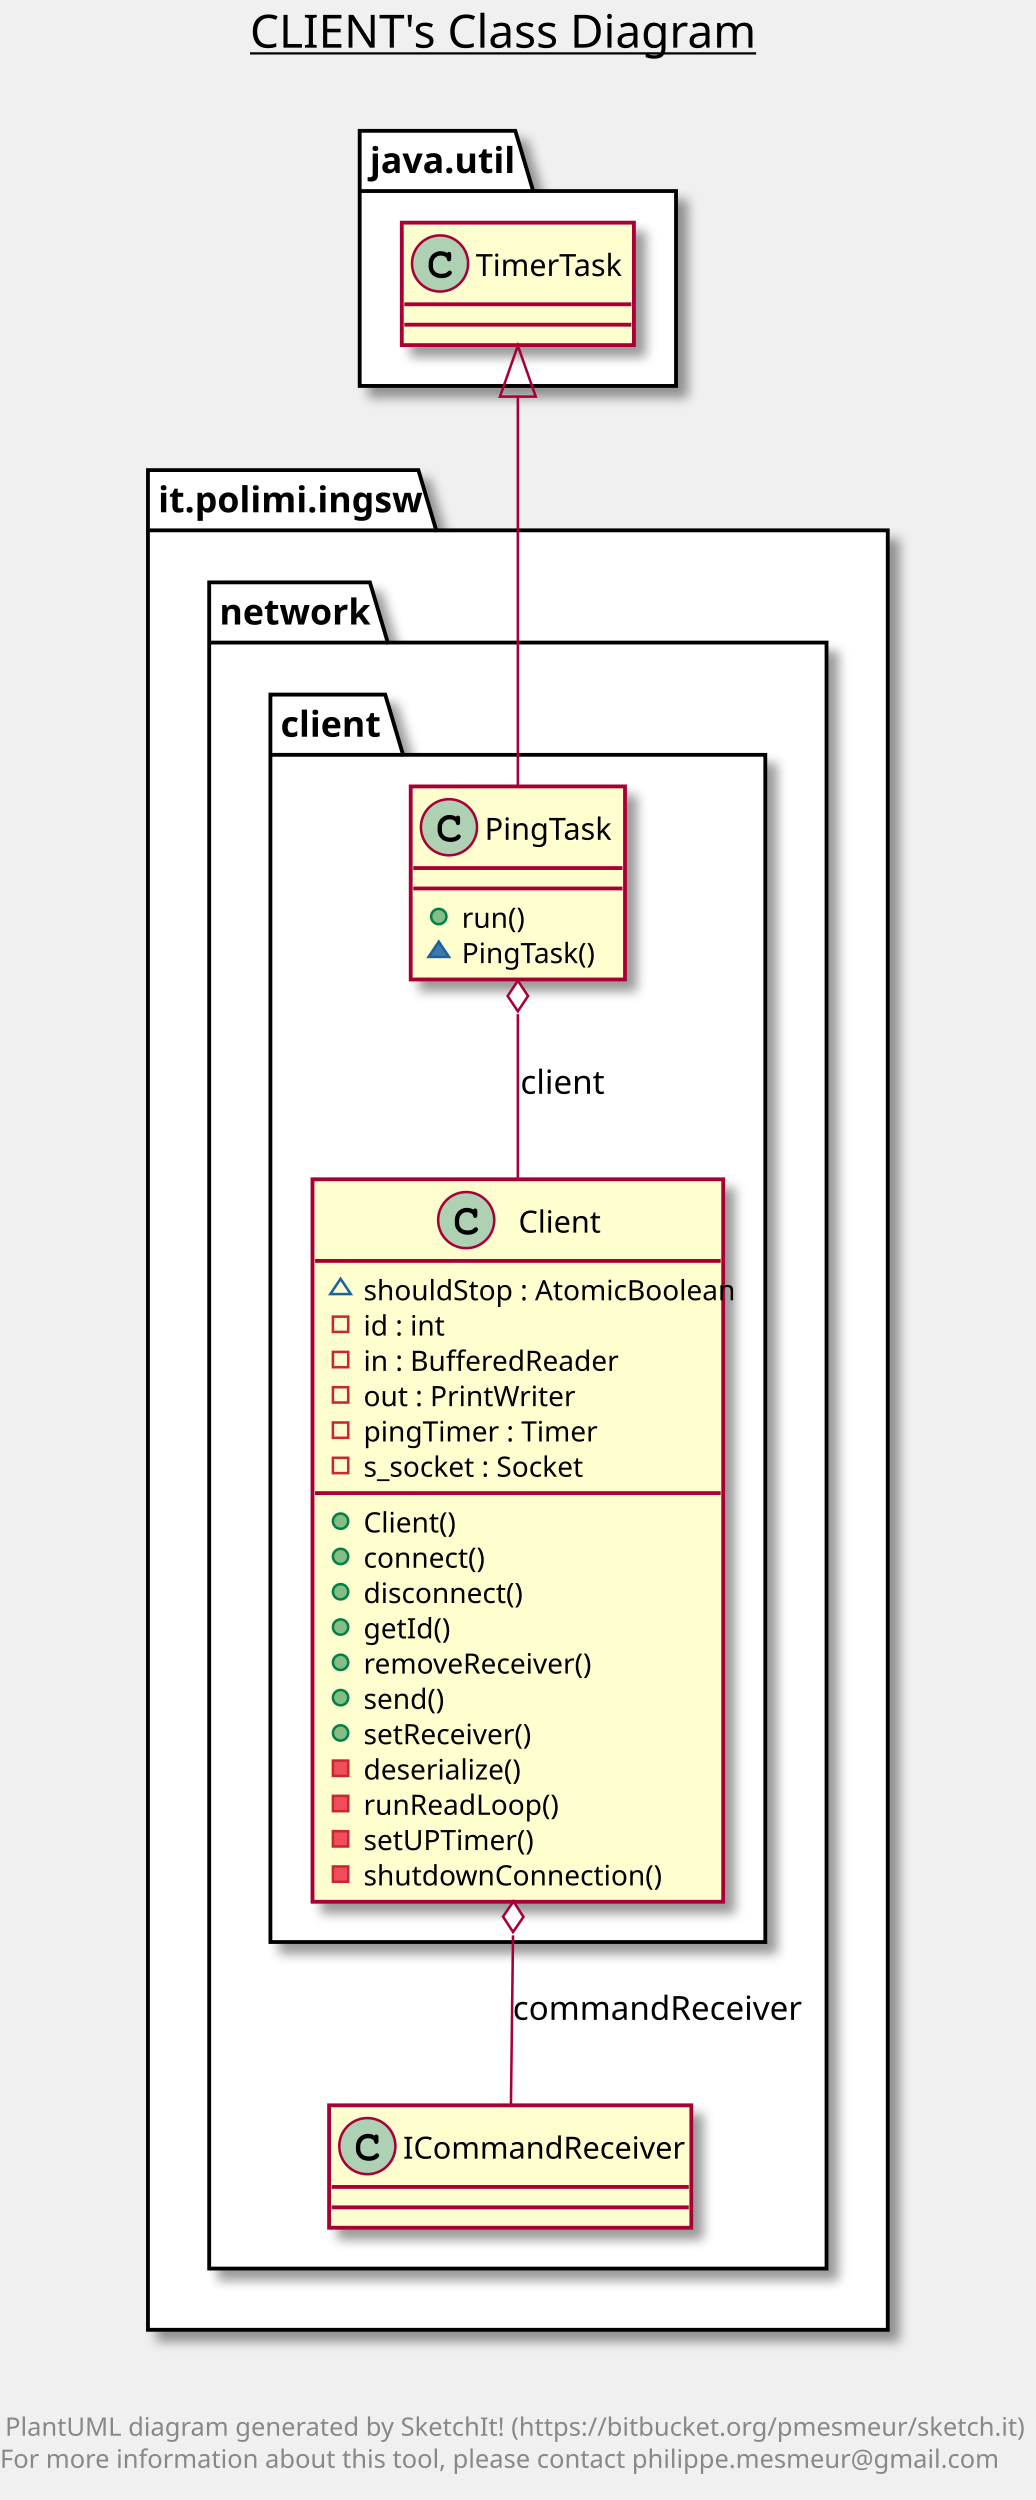
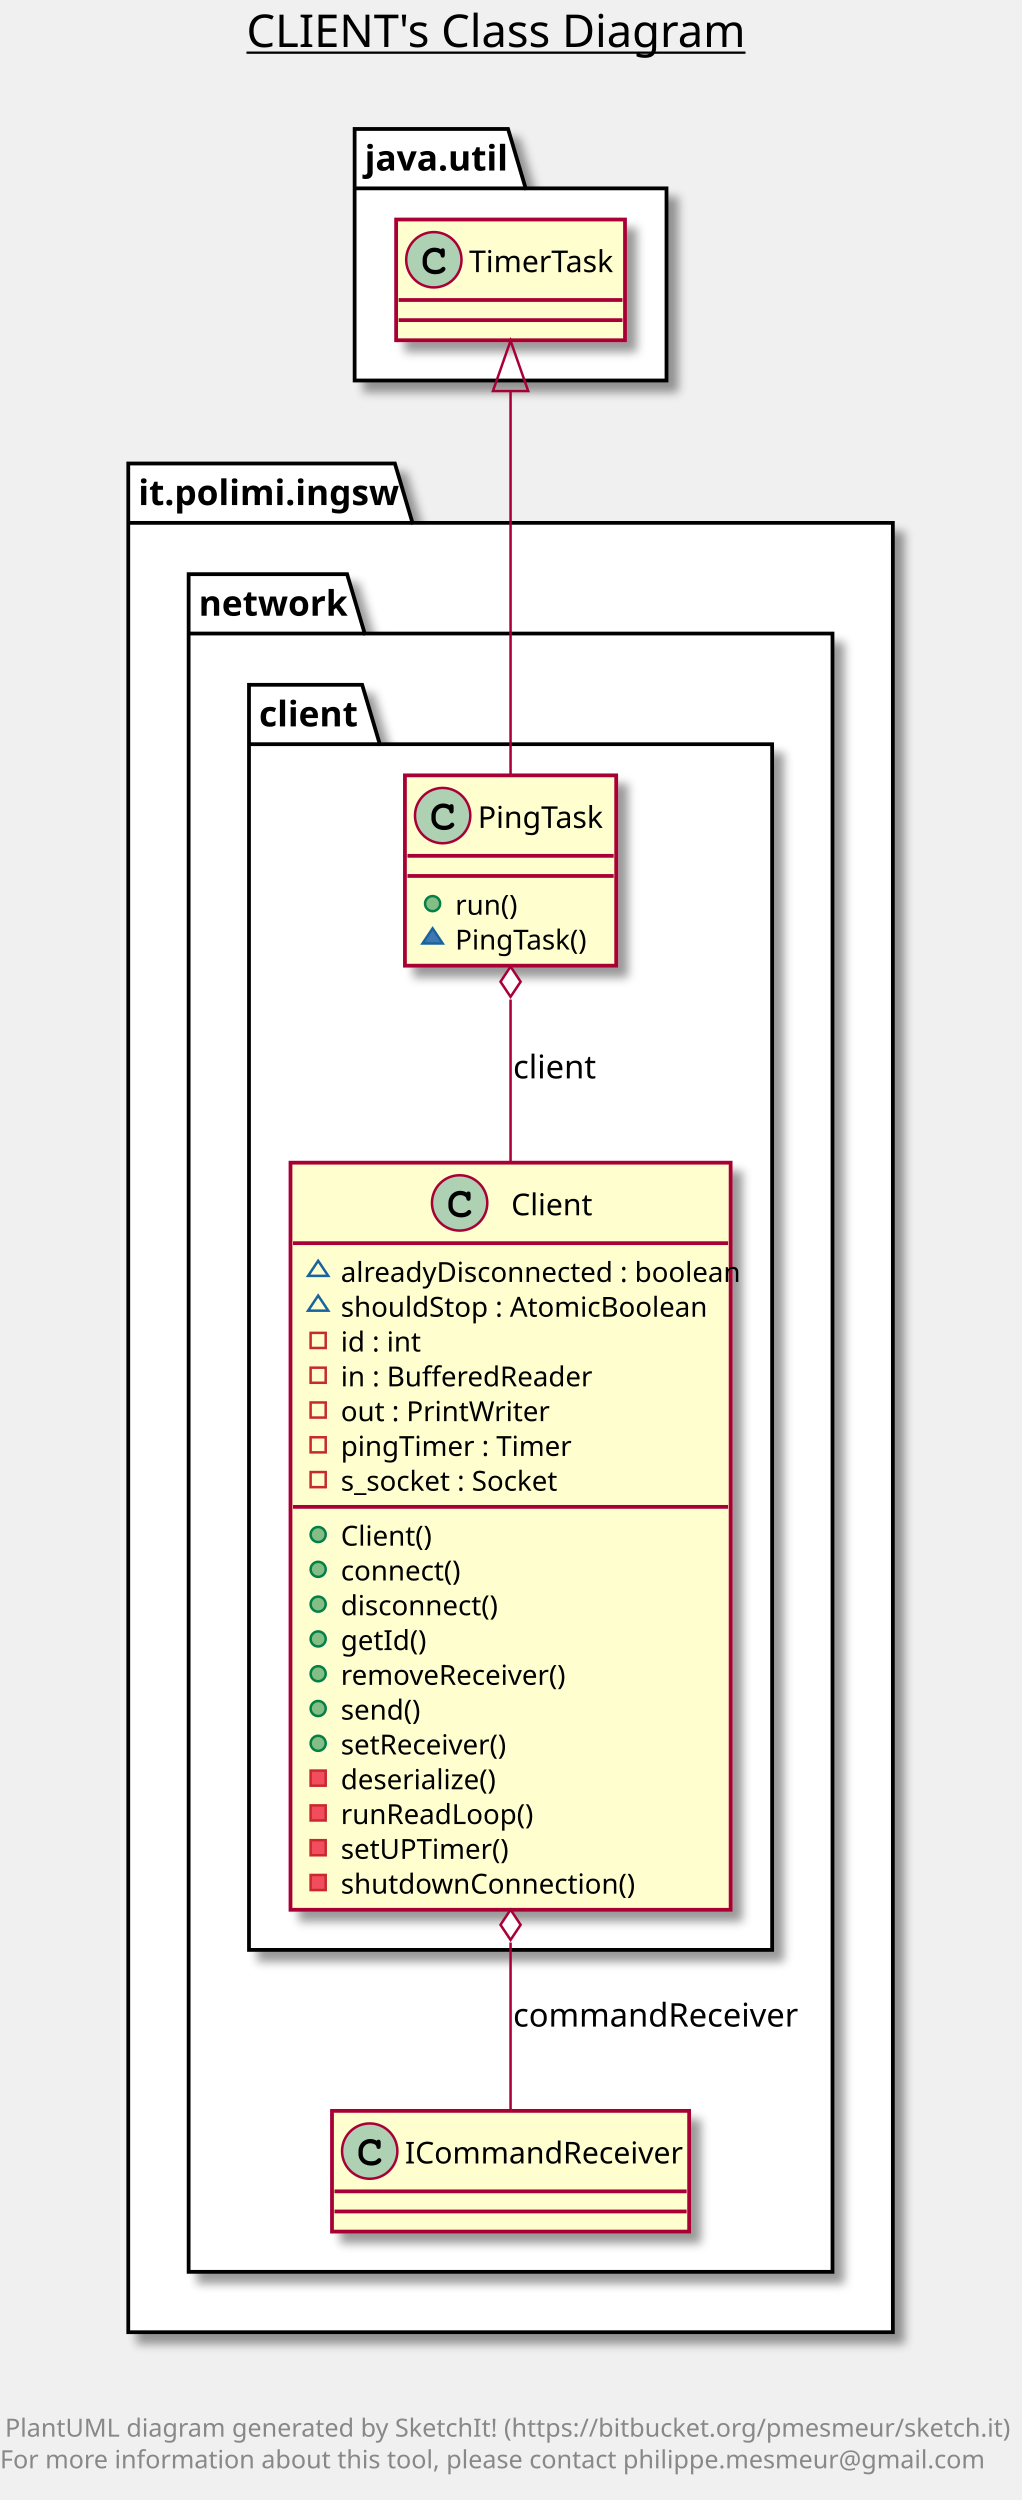
- <svg xmlns="http://www.w3.org/2000/svg" contentScriptType="application/ecmascript" contentStyleType="text/css" height="980px" preserveAspectRatio="none" style="width:406px;height:980px;" version="1.1" viewBox="0 0 406 980" width="406px" zoomAndPan="magnify">
+ <svg xmlns="http://www.w3.org/2000/svg" contentScriptType="application/ecmascript" contentStyleType="text/css" height="994px" preserveAspectRatio="none" style="width:406px;height:994px;" version="1.1" viewBox="0 0 406 994" width="406px" zoomAndPan="magnify">
  <defs>
-     <filter height="300%" id="f55voy840rqcl" width="300%" x="-1" y="-1">
+     <filter height="300%" id="f1b1xgvars0f3l" width="300%" x="-1" y="-1">
      <feGaussianBlur result="blurOut" stdDeviation="2.0" />
      <feColorMatrix in="blurOut" result="blurOut2" type="matrix" values="0 0 0 0 0 0 0 0 0 0 0 0 0 0 0 0 0 0 .4 0" />
      <feOffset dx="4.0" dy="4.0" in="blurOut2" result="blurOut3" />
      <feBlend in="SourceGraphic" in2="blurOut3" mode="normal" />
    </filter>
  </defs>
  <g>
    <text fill="#000000" font-family="sans-serif" font-size="18" lengthAdjust="spacingAndGlyphs" text-decoration="underline" textLength="198" x="98" y="18.686">CLIENT's Class Diagram</text>
    <text fill="#000000" font-family="sans-serif" font-size="18" lengthAdjust="spacingAndGlyphs" textLength="0" x="199.5" y="41.326" />
-     <polygon fill="#FFFFFF" filter="url(#f55voy840rqcl)" points="58,184.281,164,184.281,171,207.891,348,207.891,348,913.281,58,913.281,58,184.281" style="stroke: #000000; stroke-width: 1.5;" />
-     <line style="stroke: #000000; stroke-width: 1.5;" x1="58" x2="171" y1="207.891" y2="207.891" />
-     <text fill="#000000" font-family="sans-serif" font-size="14" font-weight="bold" lengthAdjust="spacingAndGlyphs" textLength="100" x="62" y="200.815">it.polimi.ingsw</text>
-     <polygon fill="#FFFFFF" filter="url(#f55voy840rqcl)" points="82,228.281,145,228.281,152,251.891,324,251.891,324,889.281,82,889.281,82,228.281" style="stroke: #000000; stroke-width: 1.5;" />
-     <line style="stroke: #000000; stroke-width: 1.5;" x1="82" x2="152" y1="251.891" y2="251.891" />
-     <text fill="#000000" font-family="sans-serif" font-size="14" font-weight="bold" lengthAdjust="spacingAndGlyphs" textLength="57" x="86" y="244.815">network</text>
-     <polygon fill="#FFFFFF" filter="url(#f55voy840rqcl)" points="106,272.281,151,272.281,158,295.891,300,295.891,300,761.281,106,761.281,106,272.281" style="stroke: #000000; stroke-width: 1.5;" />
-     <line style="stroke: #000000; stroke-width: 1.5;" x1="106" x2="158" y1="295.891" y2="295.891" />
-     <text fill="#000000" font-family="sans-serif" font-size="14" font-weight="bold" lengthAdjust="spacingAndGlyphs" textLength="39" x="110" y="288.815">client</text>
-     <polygon fill="#FFFFFF" filter="url(#f55voy840rqcl)" points="141,51.281,202,51.281,209,74.891,265,74.891,265,151.281,141,151.281,141,51.281" style="stroke: #000000; stroke-width: 1.5;" />
+     <polygon fill="#FFFFFF" filter="url(#f1b1xgvars0f3l)" points="51,184.281,157,184.281,164,207.891,355,207.891,355,927.281,51,927.281,51,184.281" style="stroke: #000000; stroke-width: 1.5;" />
+     <line style="stroke: #000000; stroke-width: 1.5;" x1="51" x2="164" y1="207.891" y2="207.891" />
+     <text fill="#000000" font-family="sans-serif" font-size="14" font-weight="bold" lengthAdjust="spacingAndGlyphs" textLength="100" x="55" y="200.815">it.polimi.ingsw</text>
+     <polygon fill="#FFFFFF" filter="url(#f1b1xgvars0f3l)" points="75,228.281,138,228.281,145,251.891,331,251.891,331,903.281,75,903.281,75,228.281" style="stroke: #000000; stroke-width: 1.5;" />
+     <line style="stroke: #000000; stroke-width: 1.5;" x1="75" x2="145" y1="251.891" y2="251.891" />
+     <text fill="#000000" font-family="sans-serif" font-size="14" font-weight="bold" lengthAdjust="spacingAndGlyphs" textLength="57" x="79" y="244.815">network</text>
+     <polygon fill="#FFFFFF" filter="url(#f1b1xgvars0f3l)" points="99,272.281,144,272.281,151,295.891,307,295.891,307,775.281,99,775.281,99,272.281" style="stroke: #000000; stroke-width: 1.5;" />
+     <line style="stroke: #000000; stroke-width: 1.5;" x1="99" x2="151" y1="295.891" y2="295.891" />
+     <text fill="#000000" font-family="sans-serif" font-size="14" font-weight="bold" lengthAdjust="spacingAndGlyphs" textLength="39" x="103" y="288.815">client</text>
+     <polygon fill="#FFFFFF" filter="url(#f1b1xgvars0f3l)" points="141,51.281,202,51.281,209,74.891,265,74.891,265,151.281,141,151.281,141,51.281" style="stroke: #000000; stroke-width: 1.5;" />
    <line style="stroke: #000000; stroke-width: 1.5;" x1="141" x2="209" y1="74.891" y2="74.891" />
    <text fill="#000000" font-family="sans-serif" font-size="14" font-weight="bold" lengthAdjust="spacingAndGlyphs" textLength="55" x="145" y="67.814">java.util</text>
-     <rect fill="#FEFECE" filter="url(#f55voy840rqcl)" height="48" id="it.polimi.ingsw.network.ICommandReceiver" style="stroke: #A80036; stroke-width: 1.5;" width="142" x="129" y="825.281" />
-     <ellipse cx="144" cy="841.281" fill="#ADD1B2" rx="11" ry="11" style="stroke: #A80036; stroke-width: 1.0;" />
-     <path d="M146.766,837.156 Q146.922,836.938 147.109,836.828 Q147.297,836.719 147.516,836.719 Q147.891,836.719 148.125,836.984 Q148.359,837.234 148.359,837.844 L148.359,839.297 Q148.359,839.906 148.125,840.172 Q147.891,840.438 147.516,840.438 Q147.172,840.438 146.969,840.234 Q146.766,840.047 146.656,839.531 Q146.609,839.172 146.422,838.984 Q146.094,838.609 145.484,838.391 Q144.875,838.172 144.25,838.172 Q143.484,838.172 142.844,838.5 Q142.219,838.828 141.719,839.578 Q141.234,840.328 141.234,841.359 L141.234,842.453 Q141.234,843.688 142.125,844.516 Q143.016,845.328 144.609,845.328 Q145.547,845.328 146.203,845.078 Q146.594,844.922 147.016,844.484 Q147.281,844.219 147.422,844.141 Q147.578,844.062 147.781,844.062 Q148.109,844.062 148.359,844.328 Q148.625,844.578 148.625,844.922 Q148.625,845.266 148.281,845.672 Q147.781,846.25 146.984,846.578 Q145.906,847.031 144.609,847.031 Q143.094,847.031 141.891,846.406 Q140.906,845.906 140.219,844.844 Q139.531,843.766 139.531,842.484 L139.531,841.328 Q139.531,840 140.141,838.859 Q140.766,837.703 141.859,837.094 Q142.953,836.469 144.188,836.469 Q144.922,836.469 145.562,836.641 Q146.219,836.797 146.766,837.156 Z " />
-     <text fill="#000000" font-family="sans-serif" font-size="12" lengthAdjust="spacingAndGlyphs" textLength="110" x="158" y="846.191">ICommandReceiver</text>
-     <line style="stroke: #A80036; stroke-width: 1.5;" x1="130" x2="270" y1="857.281" y2="857.281" />
-     <line style="stroke: #A80036; stroke-width: 1.5;" x1="130" x2="270" y1="865.281" y2="865.281" />
-     <rect fill="#FEFECE" filter="url(#f55voy840rqcl)" height="283.211" id="it.polimi.ingsw.network.client.Client" style="stroke: #A80036; stroke-width: 1.5;" width="161" x="122.5" y="462.281" />
+     <rect fill="#FEFECE" filter="url(#f1b1xgvars0f3l)" height="48" id="it.polimi.ingsw.network.ICommandReceiver" style="stroke: #A80036; stroke-width: 1.5;" width="142" x="132" y="839.281" />
+     <ellipse cx="147" cy="855.281" fill="#ADD1B2" rx="11" ry="11" style="stroke: #A80036; stroke-width: 1.0;" />
+     <path d="M149.766,851.156 Q149.922,850.938 150.109,850.828 Q150.297,850.719 150.516,850.719 Q150.891,850.719 151.125,850.984 Q151.359,851.234 151.359,851.844 L151.359,853.297 Q151.359,853.906 151.125,854.172 Q150.891,854.438 150.516,854.438 Q150.172,854.438 149.969,854.234 Q149.766,854.047 149.656,853.531 Q149.609,853.172 149.422,852.984 Q149.094,852.609 148.484,852.391 Q147.875,852.172 147.25,852.172 Q146.484,852.172 145.844,852.5 Q145.219,852.828 144.719,853.578 Q144.234,854.328 144.234,855.359 L144.234,856.453 Q144.234,857.688 145.125,858.516 Q146.016,859.328 147.609,859.328 Q148.547,859.328 149.203,859.078 Q149.594,858.922 150.016,858.484 Q150.281,858.219 150.422,858.141 Q150.578,858.062 150.781,858.062 Q151.109,858.062 151.359,858.328 Q151.625,858.578 151.625,858.922 Q151.625,859.266 151.281,859.672 Q150.781,860.25 149.984,860.578 Q148.906,861.031 147.609,861.031 Q146.094,861.031 144.891,860.406 Q143.906,859.906 143.219,858.844 Q142.531,857.766 142.531,856.484 L142.531,855.328 Q142.531,854 143.141,852.859 Q143.766,851.703 144.859,851.094 Q145.953,850.469 147.188,850.469 Q147.922,850.469 148.562,850.641 Q149.219,850.797 149.766,851.156 Z " />
+     <text fill="#000000" font-family="sans-serif" font-size="12" lengthAdjust="spacingAndGlyphs" textLength="110" x="161" y="860.191">ICommandReceiver</text>
+     <line style="stroke: #A80036; stroke-width: 1.5;" x1="133" x2="273" y1="871.281" y2="871.281" />
+     <line style="stroke: #A80036; stroke-width: 1.5;" x1="133" x2="273" y1="879.281" y2="879.281" />
+     <rect fill="#FEFECE" filter="url(#f1b1xgvars0f3l)" height="297.047" id="it.polimi.ingsw.network.client.Client" style="stroke: #A80036; stroke-width: 1.5;" width="175" x="115.5" y="462.281" />
    <ellipse cx="182.75" cy="478.281" fill="#ADD1B2" rx="11" ry="11" style="stroke: #A80036; stroke-width: 1.0;" />
    <path d="M185.516,474.156 Q185.672,473.938 185.859,473.828 Q186.047,473.719 186.266,473.719 Q186.641,473.719 186.875,473.984 Q187.109,474.234 187.109,474.844 L187.109,476.297 Q187.109,476.906 186.875,477.172 Q186.641,477.438 186.266,477.438 Q185.922,477.438 185.719,477.234 Q185.516,477.047 185.406,476.531 Q185.359,476.172 185.172,475.984 Q184.844,475.609 184.234,475.391 Q183.625,475.172 183,475.172 Q182.234,475.172 181.594,475.5 Q180.969,475.828 180.469,476.578 Q179.984,477.328 179.984,478.359 L179.984,479.453 Q179.984,480.688 180.875,481.516 Q181.766,482.328 183.359,482.328 Q184.297,482.328 184.953,482.078 Q185.344,481.922 185.766,481.484 Q186.031,481.219 186.172,481.141 Q186.328,481.062 186.531,481.062 Q186.859,481.062 187.109,481.328 Q187.375,481.578 187.375,481.922 Q187.375,482.266 187.031,482.672 Q186.531,483.25 185.734,483.578 Q184.656,484.031 183.359,484.031 Q181.844,484.031 180.641,483.406 Q179.656,482.906 178.969,481.844 Q178.281,480.766 178.281,479.484 L178.281,478.328 Q178.281,477 178.891,475.859 Q179.516,474.703 180.609,474.094 Q181.703,473.469 182.938,473.469 Q183.672,473.469 184.312,473.641 Q184.969,473.797 185.516,474.156 Z " />
    <text fill="#000000" font-family="sans-serif" font-size="12" lengthAdjust="spacingAndGlyphs" textLength="32" x="203.25" y="483.191">Client</text>
-     <line style="stroke: #A80036; stroke-width: 1.5;" x1="123.5" x2="282.5" y1="494.281" y2="494.281" />
-     <polygon fill="none" points="133.5,501.281,129.5,507.281,137.5,507.281" style="stroke: #1963A0; stroke-width: 1.0;" />
-     <text fill="#000000" font-family="sans-serif" font-size="11" lengthAdjust="spacingAndGlyphs" textLength="135" x="142.5" y="509.7">shouldStop : AtomicBoolean</text>
-     <rect fill="none" height="6" style="stroke: #C82930; stroke-width: 1.0;" width="6" x="130.5" y="516.117" />
-     <text fill="#000000" font-family="sans-serif" font-size="11" lengthAdjust="spacingAndGlyphs" textLength="28" x="142.5" y="523.536">id : int</text>
-     <rect fill="none" height="6" style="stroke: #C82930; stroke-width: 1.0;" width="6" x="130.5" y="529.953" />
-     <text fill="#000000" font-family="sans-serif" font-size="11" lengthAdjust="spacingAndGlyphs" textLength="95" x="142.5" y="537.372">in : BufferedReader</text>
-     <rect fill="none" height="6" style="stroke: #C82930; stroke-width: 1.0;" width="6" x="130.5" y="543.789" />
-     <text fill="#000000" font-family="sans-serif" font-size="11" lengthAdjust="spacingAndGlyphs" textLength="74" x="142.5" y="551.208">out : PrintWriter</text>
-     <rect fill="none" height="6" style="stroke: #C82930; stroke-width: 1.0;" width="6" x="130.5" y="557.625" />
-     <text fill="#000000" font-family="sans-serif" font-size="11" lengthAdjust="spacingAndGlyphs" textLength="81" x="142.5" y="565.044">pingTimer : Timer</text>
-     <rect fill="none" height="6" style="stroke: #C82930; stroke-width: 1.0;" width="6" x="130.5" y="571.461" />
-     <text fill="#000000" font-family="sans-serif" font-size="11" lengthAdjust="spacingAndGlyphs" textLength="86" x="142.5" y="578.88">s_socket : Socket</text>
-     <line style="stroke: #A80036; stroke-width: 1.5;" x1="123.5" x2="282.5" y1="585.297" y2="585.297" />
-     <ellipse cx="133.5" cy="596.297" fill="#84BE84" rx="3" ry="3" style="stroke: #038048; stroke-width: 1.0;" />
-     <text fill="#000000" font-family="sans-serif" font-size="11" lengthAdjust="spacingAndGlyphs" textLength="34" x="142.5" y="600.716">Client()</text>
-     <ellipse cx="133.5" cy="610.133" fill="#84BE84" rx="3" ry="3" style="stroke: #038048; stroke-width: 1.0;" />
-     <text fill="#000000" font-family="sans-serif" font-size="11" lengthAdjust="spacingAndGlyphs" textLength="47" x="142.5" y="614.552">connect()</text>
-     <ellipse cx="133.5" cy="623.969" fill="#84BE84" rx="3" ry="3" style="stroke: #038048; stroke-width: 1.0;" />
-     <text fill="#000000" font-family="sans-serif" font-size="11" lengthAdjust="spacingAndGlyphs" textLength="61" x="142.5" y="628.388">disconnect()</text>
-     <ellipse cx="133.5" cy="637.805" fill="#84BE84" rx="3" ry="3" style="stroke: #038048; stroke-width: 1.0;" />
-     <text fill="#000000" font-family="sans-serif" font-size="11" lengthAdjust="spacingAndGlyphs" textLength="31" x="142.5" y="642.224">getId()</text>
-     <ellipse cx="133.5" cy="651.641" fill="#84BE84" rx="3" ry="3" style="stroke: #038048; stroke-width: 1.0;" />
-     <text fill="#000000" font-family="sans-serif" font-size="11" lengthAdjust="spacingAndGlyphs" textLength="87" x="142.5" y="656.06">removeReceiver()</text>
-     <ellipse cx="133.5" cy="665.477" fill="#84BE84" rx="3" ry="3" style="stroke: #038048; stroke-width: 1.0;" />
-     <text fill="#000000" font-family="sans-serif" font-size="11" lengthAdjust="spacingAndGlyphs" textLength="32" x="142.5" y="669.895">send()</text>
-     <ellipse cx="133.5" cy="679.312" fill="#84BE84" rx="3" ry="3" style="stroke: #038048; stroke-width: 1.0;" />
-     <text fill="#000000" font-family="sans-serif" font-size="11" lengthAdjust="spacingAndGlyphs" textLength="66" x="142.5" y="683.731">setReceiver()</text>
-     <rect fill="#F24D5C" height="6" style="stroke: #C82930; stroke-width: 1.0;" width="6" x="130.5" y="690.148" />
-     <text fill="#000000" font-family="sans-serif" font-size="11" lengthAdjust="spacingAndGlyphs" textLength="60" x="142.5" y="697.567">deserialize()</text>
-     <rect fill="#F24D5C" height="6" style="stroke: #C82930; stroke-width: 1.0;" width="6" x="130.5" y="703.984" />
-     <text fill="#000000" font-family="sans-serif" font-size="11" lengthAdjust="spacingAndGlyphs" textLength="73" x="142.5" y="711.403">runReadLoop()</text>
-     <rect fill="#F24D5C" height="6" style="stroke: #C82930; stroke-width: 1.0;" width="6" x="130.5" y="717.82" />
-     <text fill="#000000" font-family="sans-serif" font-size="11" lengthAdjust="spacingAndGlyphs" textLength="62" x="142.5" y="725.239">setUPTimer()</text>
-     <rect fill="#F24D5C" height="6" style="stroke: #C82930; stroke-width: 1.0;" width="6" x="130.5" y="731.656" />
-     <text fill="#000000" font-family="sans-serif" font-size="11" lengthAdjust="spacingAndGlyphs" textLength="111" x="142.5" y="739.075">shutdownConnection()</text>
-     <rect fill="#FEFECE" filter="url(#f55voy840rqcl)" height="75.672" id="it.polimi.ingsw.network.client.PingTask" style="stroke: #A80036; stroke-width: 1.5;" width="84" x="161" y="308.281" />
+     <line style="stroke: #A80036; stroke-width: 1.5;" x1="116.5" x2="289.5" y1="494.281" y2="494.281" />
+     <polygon fill="none" points="126.5,501.281,122.5,507.281,130.5,507.281" style="stroke: #1963A0; stroke-width: 1.0;" />
+     <text fill="#000000" font-family="sans-serif" font-size="11" lengthAdjust="spacingAndGlyphs" textLength="149" x="135.5" y="509.7">alreadyDisconnected : boolean</text>
+     <polygon fill="none" points="126.5,515.117,122.5,521.117,130.5,521.117" style="stroke: #1963A0; stroke-width: 1.0;" />
+     <text fill="#000000" font-family="sans-serif" font-size="11" lengthAdjust="spacingAndGlyphs" textLength="135" x="135.5" y="523.536">shouldStop : AtomicBoolean</text>
+     <rect fill="none" height="6" style="stroke: #C82930; stroke-width: 1.0;" width="6" x="123.5" y="529.953" />
+     <text fill="#000000" font-family="sans-serif" font-size="11" lengthAdjust="spacingAndGlyphs" textLength="28" x="135.5" y="537.372">id : int</text>
+     <rect fill="none" height="6" style="stroke: #C82930; stroke-width: 1.0;" width="6" x="123.5" y="543.789" />
+     <text fill="#000000" font-family="sans-serif" font-size="11" lengthAdjust="spacingAndGlyphs" textLength="95" x="135.5" y="551.208">in : BufferedReader</text>
+     <rect fill="none" height="6" style="stroke: #C82930; stroke-width: 1.0;" width="6" x="123.5" y="557.625" />
+     <text fill="#000000" font-family="sans-serif" font-size="11" lengthAdjust="spacingAndGlyphs" textLength="74" x="135.5" y="565.044">out : PrintWriter</text>
+     <rect fill="none" height="6" style="stroke: #C82930; stroke-width: 1.0;" width="6" x="123.5" y="571.461" />
+     <text fill="#000000" font-family="sans-serif" font-size="11" lengthAdjust="spacingAndGlyphs" textLength="81" x="135.5" y="578.88">pingTimer : Timer</text>
+     <rect fill="none" height="6" style="stroke: #C82930; stroke-width: 1.0;" width="6" x="123.5" y="585.297" />
+     <text fill="#000000" font-family="sans-serif" font-size="11" lengthAdjust="spacingAndGlyphs" textLength="86" x="135.5" y="592.716">s_socket : Socket</text>
+     <line style="stroke: #A80036; stroke-width: 1.5;" x1="116.5" x2="289.5" y1="599.133" y2="599.133" />
+     <ellipse cx="126.5" cy="610.133" fill="#84BE84" rx="3" ry="3" style="stroke: #038048; stroke-width: 1.0;" />
+     <text fill="#000000" font-family="sans-serif" font-size="11" lengthAdjust="spacingAndGlyphs" textLength="34" x="135.5" y="614.552">Client()</text>
+     <ellipse cx="126.5" cy="623.969" fill="#84BE84" rx="3" ry="3" style="stroke: #038048; stroke-width: 1.0;" />
+     <text fill="#000000" font-family="sans-serif" font-size="11" lengthAdjust="spacingAndGlyphs" textLength="47" x="135.5" y="628.388">connect()</text>
+     <ellipse cx="126.5" cy="637.805" fill="#84BE84" rx="3" ry="3" style="stroke: #038048; stroke-width: 1.0;" />
+     <text fill="#000000" font-family="sans-serif" font-size="11" lengthAdjust="spacingAndGlyphs" textLength="61" x="135.5" y="642.224">disconnect()</text>
+     <ellipse cx="126.5" cy="651.641" fill="#84BE84" rx="3" ry="3" style="stroke: #038048; stroke-width: 1.0;" />
+     <text fill="#000000" font-family="sans-serif" font-size="11" lengthAdjust="spacingAndGlyphs" textLength="31" x="135.5" y="656.06">getId()</text>
+     <ellipse cx="126.5" cy="665.477" fill="#84BE84" rx="3" ry="3" style="stroke: #038048; stroke-width: 1.0;" />
+     <text fill="#000000" font-family="sans-serif" font-size="11" lengthAdjust="spacingAndGlyphs" textLength="87" x="135.5" y="669.895">removeReceiver()</text>
+     <ellipse cx="126.5" cy="679.312" fill="#84BE84" rx="3" ry="3" style="stroke: #038048; stroke-width: 1.0;" />
+     <text fill="#000000" font-family="sans-serif" font-size="11" lengthAdjust="spacingAndGlyphs" textLength="32" x="135.5" y="683.731">send()</text>
+     <ellipse cx="126.5" cy="693.148" fill="#84BE84" rx="3" ry="3" style="stroke: #038048; stroke-width: 1.0;" />
+     <text fill="#000000" font-family="sans-serif" font-size="11" lengthAdjust="spacingAndGlyphs" textLength="66" x="135.5" y="697.567">setReceiver()</text>
+     <rect fill="#F24D5C" height="6" style="stroke: #C82930; stroke-width: 1.0;" width="6" x="123.5" y="703.984" />
+     <text fill="#000000" font-family="sans-serif" font-size="11" lengthAdjust="spacingAndGlyphs" textLength="60" x="135.5" y="711.403">deserialize()</text>
+     <rect fill="#F24D5C" height="6" style="stroke: #C82930; stroke-width: 1.0;" width="6" x="123.5" y="717.82" />
+     <text fill="#000000" font-family="sans-serif" font-size="11" lengthAdjust="spacingAndGlyphs" textLength="73" x="135.5" y="725.239">runReadLoop()</text>
+     <rect fill="#F24D5C" height="6" style="stroke: #C82930; stroke-width: 1.0;" width="6" x="123.5" y="731.656" />
+     <text fill="#000000" font-family="sans-serif" font-size="11" lengthAdjust="spacingAndGlyphs" textLength="62" x="135.5" y="739.075">setUPTimer()</text>
+     <rect fill="#F24D5C" height="6" style="stroke: #C82930; stroke-width: 1.0;" width="6" x="123.5" y="745.492" />
+     <text fill="#000000" font-family="sans-serif" font-size="11" lengthAdjust="spacingAndGlyphs" textLength="111" x="135.5" y="752.911">shutdownConnection()</text>
+     <rect fill="#FEFECE" filter="url(#f1b1xgvars0f3l)" height="75.672" id="it.polimi.ingsw.network.client.PingTask" style="stroke: #A80036; stroke-width: 1.5;" width="84" x="161" y="308.281" />
    <ellipse cx="176" cy="324.281" fill="#ADD1B2" rx="11" ry="11" style="stroke: #A80036; stroke-width: 1.0;" />
    <path d="M178.766,320.156 Q178.922,319.938 179.109,319.828 Q179.297,319.719 179.516,319.719 Q179.891,319.719 180.125,319.984 Q180.359,320.234 180.359,320.844 L180.359,322.297 Q180.359,322.906 180.125,323.172 Q179.891,323.438 179.516,323.438 Q179.172,323.438 178.969,323.234 Q178.766,323.047 178.656,322.531 Q178.609,322.172 178.422,321.984 Q178.094,321.609 177.484,321.391 Q176.875,321.172 176.25,321.172 Q175.484,321.172 174.844,321.5 Q174.219,321.828 173.719,322.578 Q173.234,323.328 173.234,324.359 L173.234,325.453 Q173.234,326.688 174.125,327.516 Q175.016,328.328 176.609,328.328 Q177.547,328.328 178.203,328.078 Q178.594,327.922 179.016,327.484 Q179.281,327.219 179.422,327.141 Q179.578,327.062 179.781,327.062 Q180.109,327.062 180.359,327.328 Q180.625,327.578 180.625,327.922 Q180.625,328.266 180.281,328.672 Q179.781,329.25 178.984,329.578 Q177.906,330.031 176.609,330.031 Q175.094,330.031 173.891,329.406 Q172.906,328.906 172.219,327.844 Q171.531,326.766 171.531,325.484 L171.531,324.328 Q171.531,323 172.141,321.859 Q172.766,320.703 173.859,320.094 Q174.953,319.469 176.188,319.469 Q176.922,319.469 177.562,319.641 Q178.219,319.797 178.766,320.156 Z " />
    <text fill="#000000" font-family="sans-serif" font-size="12" lengthAdjust="spacingAndGlyphs" textLength="52" x="190" y="329.191">PingTask</text>
    <line style="stroke: #A80036; stroke-width: 1.5;" x1="162" x2="244" y1="340.281" y2="340.281" />
    <line style="stroke: #A80036; stroke-width: 1.5;" x1="162" x2="244" y1="348.281" y2="348.281" />
    <ellipse cx="172" cy="359.281" fill="#84BE84" rx="3" ry="3" style="stroke: #038048; stroke-width: 1.0;" />
    <text fill="#000000" font-family="sans-serif" font-size="11" lengthAdjust="spacingAndGlyphs" textLength="24" x="181" y="363.7">run()</text>
    <polygon fill="#4177AF" points="172,369.117,168,375.117,176,375.117" style="stroke: #1963A0; stroke-width: 1.0;" />
    <text fill="#000000" font-family="sans-serif" font-size="11" lengthAdjust="spacingAndGlyphs" textLength="51" x="181" y="377.536">PingTask()</text>
-     <rect fill="#FEFECE" filter="url(#f55voy840rqcl)" height="48" id="java.util.TimerTask" style="stroke: #A80036; stroke-width: 1.5;" width="91" x="157.5" y="87.281" />
+     <rect fill="#FEFECE" filter="url(#f1b1xgvars0f3l)" height="48" id="java.util.TimerTask" style="stroke: #A80036; stroke-width: 1.5;" width="91" x="157.5" y="87.281" />
    <ellipse cx="172.5" cy="103.281" fill="#ADD1B2" rx="11" ry="11" style="stroke: #A80036; stroke-width: 1.0;" />
    <path d="M175.266,99.156 Q175.422,98.938 175.609,98.828 Q175.797,98.719 176.016,98.719 Q176.391,98.719 176.625,98.984 Q176.859,99.234 176.859,99.844 L176.859,101.297 Q176.859,101.906 176.625,102.172 Q176.391,102.438 176.016,102.438 Q175.672,102.438 175.469,102.234 Q175.266,102.047 175.156,101.531 Q175.109,101.172 174.922,100.984 Q174.594,100.609 173.984,100.391 Q173.375,100.172 172.75,100.172 Q171.984,100.172 171.344,100.5 Q170.719,100.828 170.219,101.578 Q169.734,102.328 169.734,103.359 L169.734,104.453 Q169.734,105.688 170.625,106.516 Q171.516,107.328 173.109,107.328 Q174.047,107.328 174.703,107.078 Q175.094,106.922 175.516,106.484 Q175.781,106.219 175.922,106.141 Q176.078,106.062 176.281,106.062 Q176.609,106.062 176.859,106.328 Q177.125,106.578 177.125,106.922 Q177.125,107.266 176.781,107.672 Q176.281,108.25 175.484,108.578 Q174.406,109.031 173.109,109.031 Q171.594,109.031 170.391,108.406 Q169.406,107.906 168.719,106.844 Q168.031,105.766 168.031,104.484 L168.031,103.328 Q168.031,102 168.641,100.859 Q169.266,99.703 170.359,99.094 Q171.453,98.469 172.688,98.469 Q173.422,98.469 174.062,98.641 Q174.719,98.797 175.266,99.156 Z " />
    <text fill="#000000" font-family="sans-serif" font-size="12" lengthAdjust="spacingAndGlyphs" textLength="59" x="186.5" y="108.191">TimerTask</text>
    <line style="stroke: #A80036; stroke-width: 1.5;" x1="158.5" x2="247.5" y1="119.281" y2="119.281" />
    <line style="stroke: #A80036; stroke-width: 1.5;" x1="158.5" x2="247.5" y1="127.281" y2="127.281" />
-     <path d="M201.104,758.68 C200.784,784.64 200.49,808.499 200.286,825.058 " fill="none" id="it.polimi.ingsw.network.client.Client&lt;-it.polimi.ingsw.network.ICommandReceiver" style="stroke: #A80036; stroke-width: 1.0;" />
-     <polygon fill="#FFFFFF" points="201.268,745.368,197.195,751.319,201.12,757.367,205.194,751.417,201.268,745.368" style="stroke: #A80036; stroke-width: 1.0;" />
-     <text fill="#000000" font-family="sans-serif" font-size="13" lengthAdjust="spacingAndGlyphs" textLength="106" x="201" y="791.776">commandReceiver</text>
+     <path d="M203,772.347 C203,798.583 203,822.567 203,839.157 " fill="none" id="it.polimi.ingsw.network.client.Client&lt;-it.polimi.ingsw.network.ICommandReceiver" style="stroke: #A80036; stroke-width: 1.0;" />
+     <polygon fill="#FFFFFF" points="203,759.309,199,765.309,203,771.309,207,765.309,203,759.309" style="stroke: #A80036; stroke-width: 1.0;" />
+     <text fill="#000000" font-family="sans-serif" font-size="13" lengthAdjust="spacingAndGlyphs" textLength="106" x="204" y="805.776">commandReceiver</text>
    <path d="M203,155.764 C203,199.62 203,266.605 203,308.076 " fill="none" id="java.util.TimerTask&lt;-it.polimi.ingsw.network.client.PingTask" style="stroke: #A80036; stroke-width: 1.0;" />
    <polygon fill="none" points="196,155.474,203,135.474,210,155.474,196,155.474" style="stroke: #A80036; stroke-width: 1.0;" />
-     <path d="M203,397.534 C203,416.473 203,439.065 203,462.223 " fill="none" id="it.polimi.ingsw.network.client.PingTask&lt;-it.polimi.ingsw.network.client.Client" style="stroke: #A80036; stroke-width: 1.0;" />
-     <polygon fill="#FFFFFF" points="203,384.433,199,390.433,203,396.433,207,390.433,203,384.433" style="stroke: #A80036; stroke-width: 1.0;" />
+     <path d="M203,397.412 C203,416.329 203,438.944 203,462.255 " fill="none" id="it.polimi.ingsw.network.client.PingTask&lt;-it.polimi.ingsw.network.client.Client" style="stroke: #A80036; stroke-width: 1.0;" />
+     <polygon fill="#FFFFFF" points="203,384.334,199,390.334,203,396.334,207,390.334,203,384.334" style="stroke: #A80036; stroke-width: 1.0;" />
    <text fill="#000000" font-family="sans-serif" font-size="13" lengthAdjust="spacingAndGlyphs" textLength="31" x="204" y="428.776">client</text>
-     <text fill="#888888" font-family="sans-serif" font-size="10" lengthAdjust="spacingAndGlyphs" textLength="0" x="394" y="929.662" />
-     <text fill="#888888" font-family="sans-serif" font-size="10" lengthAdjust="spacingAndGlyphs" textLength="0" x="394" y="942.24" />
-     <text fill="#888888" font-family="sans-serif" font-size="10" lengthAdjust="spacingAndGlyphs" textLength="392" x="2" y="954.818">PlantUML diagram generated by SketchIt! (https://bitbucket.org/pmesmeur/sketch.it)</text>
-     <text fill="#888888" font-family="sans-serif" font-size="10" lengthAdjust="spacingAndGlyphs" textLength="394" x="0" y="967.396">For more information about this tool, please contact philippe.mesmeur@gmail.com</text>
+     <text fill="#888888" font-family="sans-serif" font-size="10" lengthAdjust="spacingAndGlyphs" textLength="0" x="394" y="943.662" />
+     <text fill="#888888" font-family="sans-serif" font-size="10" lengthAdjust="spacingAndGlyphs" textLength="0" x="394" y="956.24" />
+     <text fill="#888888" font-family="sans-serif" font-size="10" lengthAdjust="spacingAndGlyphs" textLength="392" x="2" y="968.818">PlantUML diagram generated by SketchIt! (https://bitbucket.org/pmesmeur/sketch.it)</text>
+     <text fill="#888888" font-family="sans-serif" font-size="10" lengthAdjust="spacingAndGlyphs" textLength="394" x="0" y="981.396">For more information about this tool, please contact philippe.mesmeur@gmail.com</text>
  </g>
</svg>
